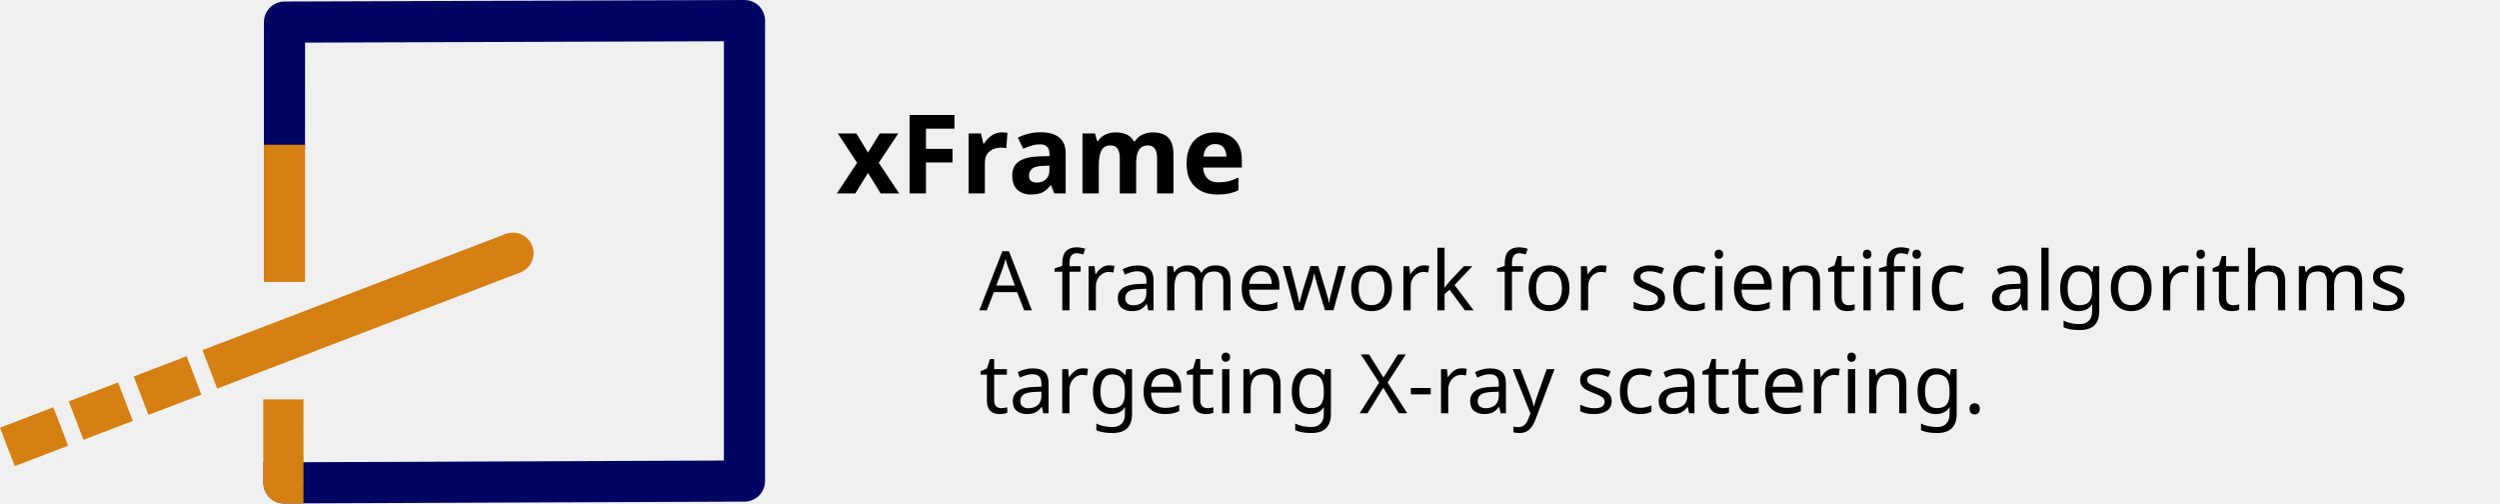
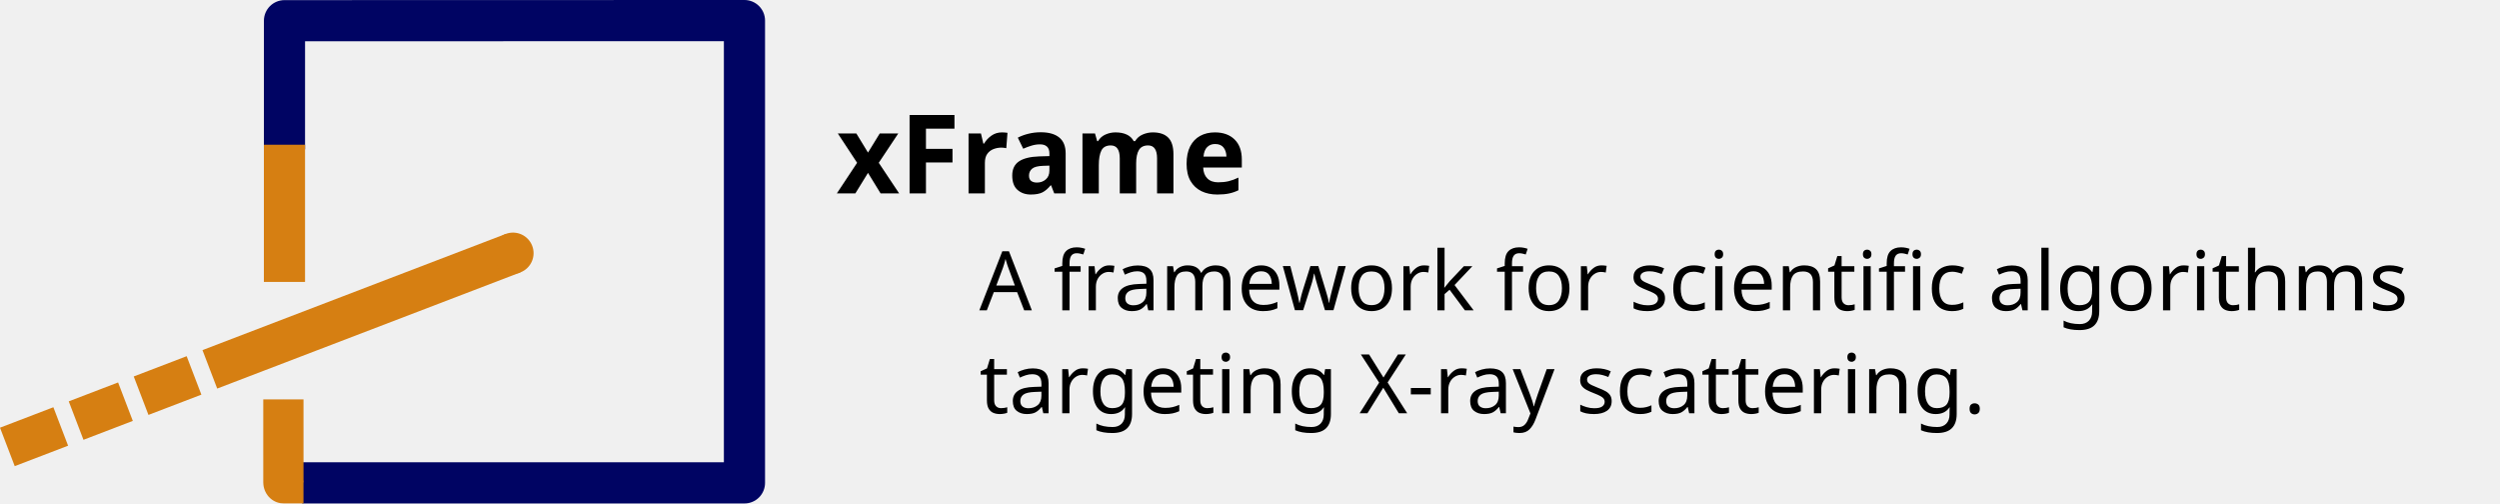
- <svg xmlns="http://www.w3.org/2000/svg" xmlns:xlink="http://www.w3.org/1999/xlink" version="1.1" id="svg2" width="1214.343" height="244.541" viewBox="0 0 1214.343 244.541" xml:space="preserve">
+ <svg xmlns="http://www.w3.org/2000/svg" xmlns:xlink="http://www.w3.org/1999/xlink" version="1.1" id="svg2" width="1214.343" height="244.55" viewBox="0 0 1214.343 244.55" xml:space="preserve">
  <defs id="defs6">
    <marker style="overflow:visible" id="marker4243" refX="0" refY="0" orient="auto" markerWidth="5.667" markerHeight="5.667" viewBox="0 0 5.667 5.667" preserveAspectRatio="xMidYMid">
      <path transform="scale(0.5)" style="fill:context-stroke;fill-rule:evenodd;stroke:context-stroke;stroke-width:1pt" d="M 5,0 C 5,2.76 2.76,5 0,5 -2.76,5 -5,2.76 -5,0 c 0,-2.76 2.3,-5 5,-5 2.76,0 5,2.24 5,5 z" id="path4241" />
    </marker>
    <marker style="overflow:visible" id="Dot" refX="0" refY="0" orient="auto" markerWidth="1" markerHeight="1" viewBox="0 0 5.667 5.667" preserveAspectRatio="xMidYMid">
      <path transform="scale(0.5)" style="fill:context-stroke;fill-rule:evenodd;stroke:context-stroke;stroke-width:1pt" d="M 5,0 C 5,2.76 2.76,5 0,5 -2.76,5 -5,2.76 -5,0 c 0,-2.76 2.3,-5 5,-5 2.76,0 5,2.24 5,5 z" id="Dot1" />
    </marker>
    <linearGradient id="linearGradient1093">
      <stop style="stop-color:#ffffff;stop-opacity:1;" offset="1" id="stop1089" />
      <stop style="stop-color:#000463;stop-opacity:0;" offset="1" id="stop1091" />
    </linearGradient>
    <linearGradient xlink:href="#linearGradient1093" id="linearGradient1095" x1="96.07" y1="77.924" x2="103.16" y2="77.924" gradientUnits="userSpaceOnUse" />
  </defs>
  <g id="g10" transform="matrix(1.333333,0,0,1.333333,757.4501,143.0242)">
    <g id="g12-3" transform="translate(-564.0303,-103.3112)">
      <g id="g14-5" style="stroke-width:22.5;stroke-dasharray:none">
-         <path d="M 99.617,50.441 99.625,4.098 267.262,3.543 v 167.742 l -167.789,0.664 0.004,-7.536" style="fill:none;stroke:#000463;stroke-width:15;stroke-linecap:butt;stroke-linejoin:round;stroke-miterlimit:4;stroke-dasharray:none;stroke-opacity:1" id="path16-6" />
+         <path d="M 99.617,50.441 99.625,3.585 267.262,3.543 v 168.412 l -161.21,-0.006" style="fill:none;stroke:#000463;stroke-width:15;stroke-linecap:butt;stroke-linejoin:round;stroke-miterlimit:4;stroke-dasharray:none;stroke-opacity:1" id="path16-6" />
      </g>
      <g id="g18-2" style="stroke:url(#linearGradient1095)">
        <path d="m 99.614,98.751 0.002,-31.209 0.002,-18.771" style="fill:#d67f12;fill-opacity:1;stroke:#d67f12;stroke-width:15;stroke-linecap:butt;stroke-linejoin:round;stroke-miterlimit:4;stroke-dasharray:none;stroke-opacity:1" id="path20-9" />
      </g>
      <path d="M 99.613,88.027 99.617,50.441" style="fill:#000000;fill-opacity:0.036;fill-rule:nonzero;stroke:none;stroke-width:1;stroke-dasharray:none;marker-end:url(#marker4243)" id="path22-1" />
      <g id="g24-2" style="fill:#d67f12;fill-opacity:1;image-rendering:auto" transform="matrix(0.9988655,0,0,1.044941,0.1128891,-6.388388)">
        <path d="m 106.552,170.482 c -3.115,0 -7.329,-0.002 -7.329,-0.002 0,0 -0.004,-24.245 -0.004,-28.919" style="fill:#d67f12;fill-opacity:1;stroke:#d67f12;stroke-width:14.682;stroke-linecap:butt;stroke-linejoin:round;stroke-miterlimit:4;stroke-dasharray:none;stroke-opacity:1" id="path26-7" />
      </g>
      <g id="g28-0" style="fill:#ffffff" transform="translate(-2.641599,1.520922)">
        <path d="m 1.266,157.336 19.453,-7.448 m 5.602,-2.145 17.985,-6.889 m 5.7,-2.181 6.044,-2.313 13.243,-5.068 M 75.06,129.077 185.543,86.762" style="fill:#ffffff;stroke:#d67f12;stroke-width:15;stroke-linecap:butt;stroke-linejoin:round;stroke-miterlimit:4;stroke-dasharray:none;stroke-dashoffset:0;stroke-opacity:1;marker-end:url(#Dot)" id="path30-9" />
      </g>
      <path d="m -1.376,158.857 10.886,-4.168 m 5.899,-2.258 10.25,-3.926 m 5.543,-2.125 11.726,-4.488 M 59.174,135.67 182.901,88.283" style="fill:#ffffff;fill-opacity:0.036;fill-rule:nonzero;stroke:none;stroke-width:0.75;stroke-dasharray:none" id="path32-3" />
    </g>
    <text xml:space="preserve" style="font-style:normal;font-weight:normal;font-size:30px;line-height:1.25;font-family:sans-serif;letter-spacing:0px;word-spacing:0px;fill:#000000;fill-opacity:1;stroke:none;stroke-width:0.75" x="-263.545" y="-32.709" id="text939">
      <tspan id="tspan937" style="stroke-width:0.75" x="-263.545" y="-32.709" />
    </text>
    <text xml:space="preserve" style="font-style:normal;font-weight:normal;font-size:30px;line-height:1.25;font-family:sans-serif;letter-spacing:0px;word-spacing:0px;fill:#000000;fill-opacity:1;stroke:none;stroke-width:0.75" x="-263.309" y="-36.805" id="text943">
      <tspan id="tspan941" style="font-style:normal;font-variant:normal;font-weight:bold;font-stretch:normal;font-size:40px;font-family:sans-serif;-inkscape-font-specification:'sans-serif, Bold';font-variant-ligatures:normal;font-variant-caps:normal;font-variant-numeric:normal;font-variant-east-asian:normal;stroke-width:0.75" x="-263.309" y="-36.805">xFrame</tspan>
    </text>
    <text xml:space="preserve" style="font-style:normal;font-weight:normal;font-size:30px;line-height:1.25;font-family:sans-serif;letter-spacing:0px;word-spacing:0px;fill:#000000;fill-opacity:1;stroke:none;stroke-width:0.75" x="-211.173" y="5.782" id="text997">
      <tspan id="tspan995" style="stroke-width:0.75" x="-211.173" y="5.782">A framework for scientific algorithms</tspan>
      <tspan style="stroke-width:0.75" x="-211.173" y="43.282" id="tspan999">targeting X-ray scattering.</tspan>
    </text>
  </g>
</svg>
